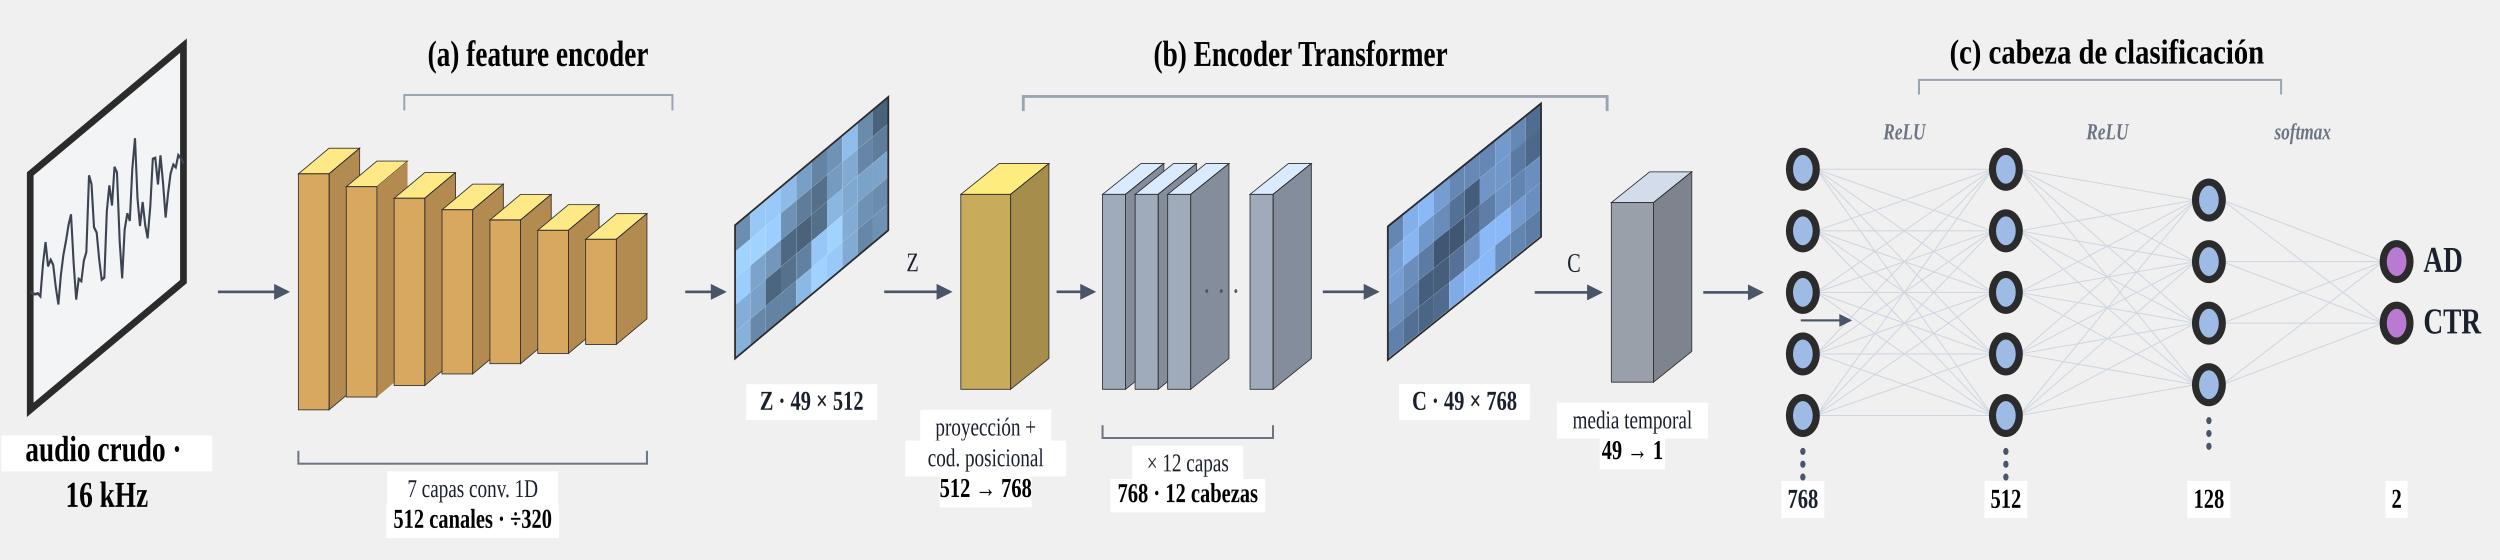
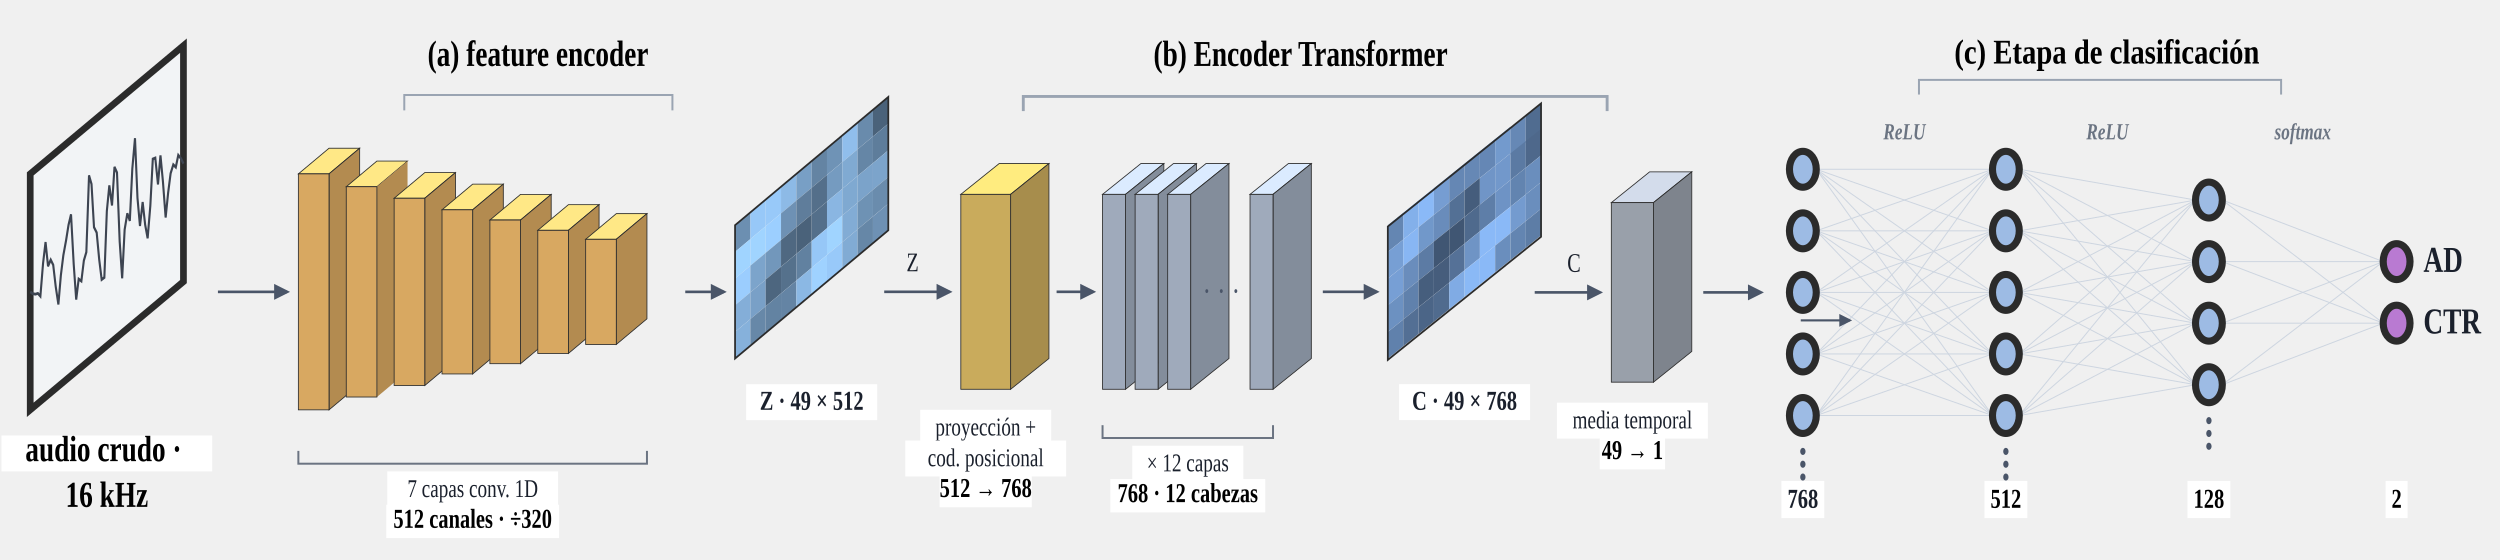
<svg xmlns="http://www.w3.org/2000/svg" xmlns:xlink="http://www.w3.org/1999/xlink" width="335mm" height="75mm" viewBox="0 0 335 75" version="1.1" id="svg1">
  <defs id="defs1">
+     <rect x="-37.908" y="-77.124" width="1346.405" height="424.837" id="rect1" />
    <rect x="136.936" y="44.231" width="45.443" height="24.842" id="rect50" />
    <rect x="309.014" y="81.798" width="24.842" height="20.601" id="rect49" />
    <marker id="ar" viewBox="0 0 10 10" refX="8" refY="5" markerWidth="6" markerHeight="6" orient="auto-start-reverse">
      <path d="M 0,0 10,5 0,10 Z" fill="#4a5568" id="path1" />
    </marker>
    <linearGradient id="g_conv" x1="0" y1="0" x2="0" y2="1">
      <stop offset="0" stop-color="#FFD178" id="stop1" />
      <stop offset="1" stop-color="#DBAA62" id="stop2" />
    </linearGradient>
    <linearGradient id="g_norm" x1="301.982" y1="13.546" x2="301.982" y2="27.701" gradientTransform="matrix(0.03069879,0,0,0.3607741,9.387139,76.92454)" gradientUnits="userSpaceOnUse">
      <stop offset="0" stop-color="#F67070" id="stop3" />
      <stop offset="1" stop-color="#BE5656" id="stop4" />
    </linearGradient>
    <linearGradient id="g_gelu" x1="0" y1="0" x2="0" y2="1">
      <stop offset="0" stop-color="#8BD2C8" id="stop5" />
      <stop offset="1" stop-color="#6BA29A" id="stop6" />
    </linearGradient>
    <linearGradient id="g_lat" x1="394.114" y1="52.927" x2="394.114" y2="65.323" gradientTransform="matrix(0.08800947,0,0,0.1258425,9.387139,76.92454)" gradientUnits="userSpaceOnUse">
      <stop offset="0" stop-color="#9DBBE4" id="stop7" />
      <stop offset="1" stop-color="#7990B0" id="stop8" />
    </linearGradient>
    <linearGradient id="g_pane" x1="16.694" y1="19.266" x2="16.694" y2="75.811" gradientTransform="matrix(0.083426,0,0,0.1327563,9.387139,76.92454)" gradientUnits="userSpaceOnUse">
      <stop offset="0" stop-color="#F1F3F6" id="stop9" />
      <stop offset="1" stop-color="#DEE0E3" id="stop10" />
    </linearGradient>
    <marker id="ar-6" viewBox="0 0 10 10" refX="8" refY="5" markerWidth="6" markerHeight="6" orient="auto-start-reverse">
      <path d="M 0,0 10,5 0,10 Z" fill="#4a5568" id="path1-1" />
    </marker>
    <linearGradient id="g_norm-5" x1="0" y1="0" x2="0" y2="1">
      <stop offset="0" stop-color="#F46F6F" id="stop1-5" />
      <stop offset="1" stop-color="#C25858" id="stop2-4" />
    </linearGradient>
    <linearGradient id="g_lin" x1="0" y1="0" x2="0" y2="1">
      <stop offset="0" stop-color="#FCD673" id="stop3-7" />
      <stop offset="1" stop-color="#C9AB5C" id="stop4-6" />
    </linearGradient>
    <linearGradient id="g_act" x1="205.454" y1="31.035" x2="205.454" y2="38.237" gradientTransform="matrix(0.1146895,0,0,0.6103814,-28.31042,-12.7)" gradientUnits="userSpaceOnUse">
      <stop offset="0" stop-color="#8AD0C6" id="stop5-5" />
      <stop offset="1" stop-color="#6EA69E" id="stop6-6" />
    </linearGradient>
    <linearGradient id="g_att" x1="39.264" y1="54.807" x2="39.264" y2="67.526" gradientTransform="matrix(0.202538,0,0,0.3456356,-28.31042,-12.7)" gradientUnits="userSpaceOnUse">
      <stop offset="0" stop-color="#A89AD5" id="stop7-9" />
      <stop offset="1" stop-color="#867BAA" id="stop8-3" />
    </linearGradient>
    <linearGradient id="g_trf" x1="0" y1="0" x2="0" y2="1">
      <stop offset="0" stop-color="#C7D5EB" id="stop9-7" />
      <stop offset="1" stop-color="#9FAABB" id="stop10-4" />
    </linearGradient>
    <marker id="ar-5" viewBox="0 0 10 10" refX="8" refY="5" markerWidth="6" markerHeight="6" orient="auto-start-reverse">
      <path d="M 0,0 10,5 0,10 Z" fill="#4a5568" id="path1-2" />
    </marker>
    <linearGradient id="g_conv-5" x1="0" y1="0" x2="0" y2="1">
      <stop offset="0" stop-color="#FFD37A" id="stop1-4" />
      <stop offset="1" stop-color="#D8A861" id="stop2-7" />
    </linearGradient>
    <linearGradient id="g_act-8" x1="188.048" y1="51.095" x2="188.048" y2="57.762" gradientTransform="matrix(0.1133929,0,0,0.6173611,121.5124,-59.36169)" gradientUnits="userSpaceOnUse">
      <stop offset="0" stop-color="#8AD0C6" id="stop7-6" />
      <stop offset="1" stop-color="#6EA69E" id="stop8-8" />
    </linearGradient>
    <linearGradient id="g_att-8" x1="35.63" y1="91.718" x2="35.63" y2="103.687" gradientTransform="matrix(0.2035464,0,0,0.3439233,121.5124,-59.36169)" gradientUnits="userSpaceOnUse">
      <stop offset="0" stop-color="#A89AD5" id="stop9-4" />
      <stop offset="1" stop-color="#867BAA" id="stop10-3" />
    </linearGradient>
    <linearGradient id="g_pool" x1="41.775" y1="97.084" x2="41.775" y2="107.715" gradientTransform="matrix(0.1456447,0,0,0.6056309,192.8198,-195.2115)" gradientUnits="userSpaceOnUse">
      <stop offset="0" stop-color="#BFC8D5" id="stop13" />
      <stop offset="1" stop-color="#99A0AA" id="stop14" />
    </linearGradient>
    <linearGradient id="g_neu" x1="0" y1="0" x2="0" y2="1">
      <stop offset="0" stop-color="#9BB9E2" id="stop15" />
      <stop offset="1" stop-color="#7C93B4" id="stop16" />
    </linearGradient>
    <linearGradient id="g_out" x1="0" y1="0" x2="0" y2="1">
      <stop offset="0" stop-color="#B878D0" id="stop17" />
      <stop offset="1" stop-color="#9360A6" id="stop18" />
    </linearGradient>
    <linearGradient xlink:href="#g_trf" id="linearGradient36" x1="159.82" y1="28.257" x2="159.82" y2="36.553" gradientTransform="matrix(0.1047776,0,0,0.8418495,104.1114,-64.00238)" gradientUnits="userSpaceOnUse" />
    <linearGradient xlink:href="#g_trf" id="linearGradient37" x1="131.952" y1="28.257" x2="131.952" y2="36.553" gradientTransform="matrix(0.1047776,0,0,0.8418495,104.1114,-64.00238)" gradientUnits="userSpaceOnUse" />
    <linearGradient xlink:href="#g_trf" id="linearGradient38" x1="120.934" y1="28.257" x2="120.934" y2="36.553" gradientTransform="matrix(0.1047776,0,0,0.8418495,104.1114,-64.00238)" gradientUnits="userSpaceOnUse" />
    <linearGradient xlink:href="#g_trf" id="linearGradient39" x1="93.336" y1="32.373" x2="93.336" y2="42.684" gradientTransform="matrix(0.1213445,0,0,0.7269135,104.1114,-64.00238)" gradientUnits="userSpaceOnUse" />
    <linearGradient xlink:href="#g_lin" id="linearGradient40" x1="42.819" y1="40.887" x2="42.819" y2="52.891" gradientTransform="matrix(0.151611,0,0,0.5817978,104.1114,-64.00238)" gradientUnits="userSpaceOnUse" />
    <linearGradient xlink:href="#g_conv-5" id="linearGradient41" x1="144.235" y1="15.281" x2="144.235" y2="22.292" gradientTransform="matrix(0.1627086,0,0,0.5421161,-10.32249,0.6170707)" gradientUnits="userSpaceOnUse" />
    <linearGradient xlink:href="#g_conv-5" id="linearGradient42" x1="144.571" y1="13.599" x2="144.571" y2="21.175" gradientTransform="matrix(0.1505874,0,0,0.5857524,-10.32249,0.6170707)" gradientUnits="userSpaceOnUse" />
    <linearGradient xlink:href="#g_conv-5" id="linearGradient43" x1="143.809" y1="12.03" x2="143.809" y2="20.203" gradientTransform="matrix(0.1395804,0,0,0.6319436,-10.32249,0.6170707)" gradientUnits="userSpaceOnUse" />
    <linearGradient xlink:href="#g_conv-5" id="linearGradient44" x1="140.612" y1="10.724" x2="140.612" y2="19.453" gradientTransform="matrix(0.1306806,0,0,0.6749812,-10.32249,0.6170707)" gradientUnits="userSpaceOnUse" />
    <linearGradient xlink:href="#g_conv-5" id="linearGradient45" x1="136.196" y1="9.48" x2="136.196" y2="18.797" gradientTransform="matrix(0.1224533,0,0,0.7203314,-10.32249,0.6170707)" gradientUnits="userSpaceOnUse" />
    <linearGradient xlink:href="#g_conv-5" id="linearGradient46" x1="129.577" y1="8.414" x2="129.577" y2="18.282" gradientTransform="matrix(0.1156068,0,0,0.7629909,-10.32249,0.6170707)" gradientUnits="userSpaceOnUse" />
    <linearGradient xlink:href="#g_conv-5" id="linearGradient47" x1="121.633" y1="7.385" x2="121.633" y2="17.832" gradientTransform="matrix(0.1092005,0,0,0.8077523,-10.32249,0.6170707)" gradientUnits="userSpaceOnUse" />
    <marker id="ar-5-2" viewBox="0 0 10 10" refX="8" refY="5" markerWidth="6" markerHeight="6" orient="auto-start-reverse">
      <path d="M 0,0 10,5 0,10 Z" fill="#4a5568" id="path1-2-6" />
    </marker>
    <marker id="ar-5-4" viewBox="0 0 10 10" refX="8" refY="5" markerWidth="6" markerHeight="6" orient="auto-start-reverse">
      <path d="M 0,0 10,5 0,10 Z" fill="#4a5568" id="path1-2-8" />
    </marker>
  </defs>
  <g id="layer1">
    <rect style="fill:none;stroke:none;stroke-width:0;stroke-linecap:square;stroke-miterlimit:0;stroke-dasharray:none;stroke-opacity:1" id="rect31" width="1.244" height="1.249" x="204.643" y="74.312" rx="0.77" />
    <rect style="fill:none;stroke:none;stroke-width:0;stroke-linecap:square;stroke-miterlimit:0;stroke-dasharray:none;stroke-opacity:1" id="rect32" width="137.228" height="138.832" x="27.381" y="-76.648" rx="0.794" />
    <path d="M 4.05,23.3 24.582,6.116 V 37.735 L 4.05,54.919 Z" fill="#f2f4f6" stroke="#2b2b2b" stroke-width="0.898" id="path18" />
    <polyline points="56.0,112.0 57.3,112.7 58.7,112.9 60.0,112.6 61.3,113.7 62.7,100.9 64.0,92.6 65.3,102.0 66.7,99.5 68.0,101.5 69.3,109.9 70.7,116.9 72.0,105.5 73.3,97.7 74.7,92.0 76.0,85.9 77.3,81.8 78.7,101.2 80.0,115.0 81.3,107.0 82.7,107.8 84.0,99.8 85.3,96.5 86.7,66.6 88.0,70.0 89.3,86.8 90.7,88.9 92.0,99.3 93.3,107.2 94.7,106.4 96.0,80.5 97.3,70.5 98.7,78.3 100.0,63.3 101.3,65.5 102.7,92.3 104.0,106.7 105.3,87.7 106.7,81.4 108.0,84.3 109.3,64.0 110.7,52.1 112.0,75.4 113.3,86.3 114.7,77.0 116.0,85.8 117.3,91.1 118.7,78.5 120.0,60.2 121.3,59.8 122.7,70.1 124.0,58.8 125.3,69.1 126.7,83.0 128.0,73.4 129.3,65.8 130.7,62.4 132.0,63.4 133.3,58.7 134.7,60.0 136.0,62.0" fill="none" stroke="#3d4451" stroke-width="1.1" id="polyline18" transform="matrix(0.2566516,0,0,0.3436836,-10.32249,0.6170667)" />
    <line x1="29.202" y1="39.11" x2="38.441" y2="39.11" stroke="#4a5568" stroke-width="0.356" marker-end="url(#ar-5)" id="line18" style="marker-end:url(#ar-5)" />
    <path d="m 39.981,23.3 4.106,-3.437 h 4.106 l -4.106,3.437 z" fill="#ffe886" stroke="#2b2b2b" stroke-width="0.8" id="path19" style="stroke-width:0.112;stroke-dasharray:none" />
    <path d="m 44.088,23.3 4.106,-3.437 V 51.482 l -4.106,3.437 z" fill="#b38b50" stroke="#2b2b2b" stroke-width="0.8" id="path20" style="stroke-width:0.112;stroke-dasharray:none" />
    <rect x="39.981" y="23.3" width="4.106" height="31.619" fill="url(#g_conv)" stroke="#2b2b2b" stroke-width="0.212" id="rect20" style="fill:url(#linearGradient47);stroke-width:0.112;stroke-dasharray:none" />
    <path d="m 46.398,25.019 4.106,-3.437 h 4.106 l -4.106,3.437 z" fill="#ffe886" stroke="#2b2b2b" stroke-width="0.8" id="path21" style="stroke-width:0.112;stroke-dasharray:none" />
    <path d="m 50.504,25.019 4.106,-3.437 V 49.764 l -4.106,3.437 z" fill="#b38b50" stroke="#2b2b2b" stroke-width="0.8" id="path22" style="stroke-width:0;stroke-dasharray:none" />
    <rect x="46.398" y="25.019" width="4.106" height="28.182" fill="url(#g_conv)" stroke="#2b2b2b" stroke-width="0.212" id="rect22" style="fill:url(#linearGradient46);stroke-width:0.112;stroke-dasharray:none" />
    <path d="m 52.814,26.565 4.106,-3.437 h 4.106 l -4.106,3.437 z" fill="#ffe886" stroke="#2b2b2b" stroke-width="0.8" id="path23" style="stroke-width:0.112;stroke-dasharray:none" />
    <path d="m 56.92,26.565 4.106,-3.437 V 48.217 l -4.106,3.437 z" fill="#b38b50" stroke="#2b2b2b" stroke-width="0.8" id="path24" style="stroke-width:0.112;stroke-dasharray:none" />
    <rect x="52.814" y="26.565" width="4.106" height="25.089" fill="url(#g_conv)" stroke="#2b2b2b" stroke-width="0.212" id="rect24" style="fill:url(#linearGradient45);stroke-width:0.112;stroke-dasharray:none" />
    <path d="m 59.23,28.112 4.106,-3.437 h 4.106 l -4.106,3.437 z" fill="#ffe886" stroke="#2b2b2b" stroke-width="0.8" id="path25" style="stroke-width:0.112;stroke-dasharray:none" />
    <path d="m 63.337,28.112 4.106,-3.437 v 21.996 l -4.106,3.437 z" fill="#b38b50" stroke="#2b2b2b" stroke-width="0.8" id="path26" style="stroke-width:0.112;stroke-dasharray:none" />
    <rect x="59.23" y="28.112" width="4.106" height="21.996" fill="url(#g_conv)" stroke="#2b2b2b" stroke-width="0.212" id="rect26" style="fill:url(#linearGradient44);stroke-width:0.112;stroke-dasharray:none" />
    <path d="m 65.646,29.486 4.106,-3.437 h 4.106 l -4.106,3.437 z" fill="#ffe886" stroke="#2b2b2b" stroke-width="0.8" id="path27" style="stroke-width:0.112;stroke-dasharray:none" />
    <path d="m 69.753,29.486 4.106,-3.437 V 45.296 L 69.753,48.733 Z" fill="#b38b50" stroke="#2b2b2b" stroke-width="0.8" id="path28" style="stroke-width:0.112;stroke-dasharray:none" />
    <rect x="65.646" y="29.487" width="4.106" height="19.246" fill="url(#g_conv)" stroke="#2b2b2b" stroke-width="0.212" id="rect28" style="fill:url(#linearGradient43);stroke-width:0.112;stroke-dasharray:none" />
    <path d="m 72.063,30.861 4.106,-3.437 h 4.106 l -4.106,3.437 z" fill="#ffe886" stroke="#2b2b2b" stroke-width="0.8" id="path29" style="stroke-width:0.112;stroke-dasharray:none" />
    <path d="m 76.169,30.861 4.106,-3.437 v 16.497 l -4.106,3.437 z" fill="#b38b50" stroke="#2b2b2b" stroke-width="0.8" id="path30" style="stroke-width:0.112;stroke-dasharray:none" />
    <rect x="72.063" y="30.861" width="4.106" height="16.497" fill="url(#g_conv)" stroke="#2b2b2b" stroke-width="0.212" id="rect30" style="fill:url(#linearGradient42);stroke-width:0.112;stroke-dasharray:none" />
    <path d="m 78.479,32.064 4.106,-3.437 h 4.106 l -4.106,3.437 z" fill="#ffe886" stroke="#2b2b2b" stroke-width="0.8" id="path31" style="stroke-width:0.112;stroke-dasharray:none" />
    <path d="m 82.585,32.064 4.106,-3.437 v 14.091 l -4.106,3.437 z" fill="#b38b50" stroke="#2b2b2b" stroke-width="0.8" id="path32" style="stroke-width:0.112;stroke-dasharray:none" />
    <rect x="78.479" y="32.064" width="4.106" height="14.091" fill="url(#g_conv)" stroke="#2b2b2b" stroke-width="0.212" id="rect32-1" style="fill:url(#linearGradient41);stroke-width:0.112;stroke-dasharray:none" />
    <path d="m 39.981,60.418 v 1.718 h 46.711 v -1.718" fill="none" stroke="#6b7482" stroke-width="0.267" id="path33" />
    <line x1="91.825" y1="39.11" x2="96.958" y2="39.11" stroke="#4a5568" stroke-width="0.356" marker-end="url(#ar-5)" id="line33" style="marker-end:url(#ar-5)" />
    <path d="m 98.498,30.174 2.053,-1.718 v 3.574 l -2.053,1.718 z" fill="#6c8fb1" id="path34" style="stroke-width:0.297" />
    <path d="m 100.551,28.455 2.053,-1.718 v 3.574 l -2.053,1.718 z" fill="#97c8f8" id="path35" style="stroke-width:0.297" />
    <path d="m 102.604,26.737 2.053,-1.718 v 3.574 l -2.053,1.718 z" fill="#98c9f9" id="path36" style="stroke-width:0.297" />
    <path d="m 104.657,25.019 2.053,-1.718 v 3.574 l -2.053,1.718 z" fill="#8dbae6" id="path37" style="stroke-width:0.297" />
    <path d="m 106.711,23.3 2.053,-1.718 v 3.574 l -2.053,1.718 z" fill="#789fc5" id="path38" style="stroke-width:0.297" />
    <path d="m 108.764,21.582 2.053,-1.718 v 3.574 l -2.053,1.718 z" fill="#6484a3" id="path39" style="stroke-width:0.297" />
    <path d="m 110.817,19.863 2.053,-1.718 v 3.574 l -2.053,1.718 z" fill="#6f93b6" id="path40" style="stroke-width:0.297" />
    <path d="m 112.87,18.145 2.053,-1.718 v 3.574 l -2.053,1.718 z" fill="#90beec" id="path41" style="stroke-width:0.297" />
    <path d="m 114.923,16.427 2.053,-1.718 v 3.574 l -2.053,1.718 z" fill="#698bac" id="path42" style="stroke-width:0.297" />
    <path d="m 116.977,14.708 2.053,-1.718 v 3.574 l -2.053,1.718 z" fill="#4a627a" id="path43" style="stroke-width:0.297" />
    <path d="m 98.498,33.748 2.053,-1.718 v 3.574 l -2.053,1.718 z" fill="#a0d4ff" id="path44" style="stroke-width:0.297" />
    <path d="m 100.551,32.03 2.053,-1.718 v 3.574 l -2.053,1.718 z" fill="#a0d4ff" id="path45" style="stroke-width:0.297" />
    <path d="m 102.604,30.311 2.053,-1.718 v 3.574 l -2.053,1.718 z" fill="#9ccfff" id="path46" style="stroke-width:0.297" />
    <path d="m 104.657,28.593 2.053,-1.718 v 3.574 l -2.053,1.718 z" fill="#6e91b4" id="path47" style="stroke-width:0.297" />
    <path d="m 106.711,26.874 2.053,-1.718 v 3.574 l -2.053,1.718 z" fill="#5f7d9b" id="path48" style="stroke-width:0.297" />
    <path d="m 108.764,25.156 2.053,-1.718 v 3.574 l -2.053,1.718 z" fill="#546f8a" id="path49" style="stroke-width:0.297" />
    <path d="m 110.817,23.438 2.053,-1.718 v 3.574 l -2.053,1.718 z" fill="#759bc0" id="path50" style="stroke-width:0.297" />
    <path d="m 112.87,21.719 2.053,-1.718 v 3.574 l -2.053,1.718 z" fill="#80aad2" id="path51" style="stroke-width:0.297" />
    <path d="m 114.923,20.001 2.053,-1.718 v 3.574 l -2.053,1.718 z" fill="#6586a6" id="path52" style="stroke-width:0.297" />
    <path d="m 116.977,18.282 2.053,-1.718 v 3.574 l -2.053,1.718 z" fill="#5e7d9b" id="path53" style="stroke-width:0.297" />
    <path d="m 98.498,37.322 2.053,-1.718 v 3.574 l -2.053,1.718 z" fill="#9bcdfe" id="path54" style="stroke-width:0.297" />
    <path d="m 100.551,35.604 2.053,-1.718 v 3.574 l -2.053,1.718 z" fill="#7ca4cb" id="path55" style="stroke-width:0.297" />
    <path d="m 102.604,33.886 2.053,-1.718 v 3.574 l -2.053,1.718 z" fill="#7297bb" id="path56" style="stroke-width:0.297" />
    <path d="m 104.657,32.167 2.053,-1.718 v 3.574 l -2.053,1.718 z" fill="#4f6881" id="path57" style="stroke-width:0.297" />
    <path d="m 106.711,30.449 2.053,-1.718 v 3.574 l -2.053,1.718 z" fill="#4a627a" id="path58" style="stroke-width:0.297" />
    <path d="m 108.764,28.73 2.053,-1.718 v 3.574 l -2.053,1.718 z" fill="#546f8a" id="path59" style="stroke-width:0.297" />
    <path d="m 110.817,27.012 2.053,-1.718 v 3.574 l -2.053,1.718 z" fill="#8ab6e2" id="path60" style="stroke-width:0.297" />
    <path d="m 112.87,25.294 2.053,-1.718 v 3.574 l -2.053,1.718 z" fill="#7fa9d1" id="path61" style="stroke-width:0.297" />
    <path d="m 114.923,23.575 2.053,-1.718 v 3.574 l -2.053,1.718 z" fill="#7ba3ca" id="path62" style="stroke-width:0.297" />
    <path d="m 116.977,21.857 2.053,-1.718 v 3.574 l -2.053,1.718 z" fill="#7ca4cb" id="path63" style="stroke-width:0.297" />
    <path d="m 98.498,40.897 2.053,-1.718 v 3.574 l -2.053,1.718 z" fill="#84aed8" id="path64" style="stroke-width:0.297" />
    <path d="m 100.551,39.178 2.053,-1.718 v 3.574 l -2.053,1.718 z" fill="#79a0c7" id="path65" style="stroke-width:0.297" />
    <path d="m 102.604,37.46 2.053,-1.718 v 3.574 l -2.053,1.718 z" fill="#4d667f" id="path66" style="stroke-width:0.297" />
    <path d="m 104.657,35.742 2.053,-1.718 v 3.574 l -2.053,1.718 z" fill="#55718c" id="path67" style="stroke-width:0.297" />
    <path d="m 106.711,34.023 2.053,-1.718 v 3.574 l -2.053,1.718 z" fill="#6181a0" id="path68" style="stroke-width:0.297" />
    <path d="m 108.764,32.305 2.053,-1.718 v 3.574 l -2.053,1.718 z" fill="#96c7f7" id="path69" style="stroke-width:0.297" />
    <path d="m 110.817,30.586 2.053,-1.718 v 3.574 l -2.053,1.718 z" fill="#a0d4ff" id="path70" style="stroke-width:0.297" />
    <path d="m 112.87,28.868 2.053,-1.718 v 3.574 l -2.053,1.718 z" fill="#82acd5" id="path71" style="stroke-width:0.297" />
    <path d="m 114.923,27.149 2.053,-1.718 v 3.574 l -2.053,1.718 z" fill="#6e92b4" id="path72" style="stroke-width:0.297" />
    <path d="m 116.977,25.431 2.053,-1.718 v 3.574 l -2.053,1.718 z" fill="#6a8cad" id="path73" style="stroke-width:0.297" />
    <path d="m 98.498,44.471 2.053,-1.718 v 3.574 l -2.053,1.718 z" fill="#86b1db" id="path74" style="stroke-width:0.297" />
    <path d="m 100.551,42.753 2.053,-1.718 v 3.574 l -2.053,1.718 z" fill="#6788a8" id="path75" style="stroke-width:0.297" />
    <path d="m 102.604,41.034 2.053,-1.718 v 3.574 l -2.053,1.718 z" fill="#6383a2" id="path76" style="stroke-width:0.297" />
    <path d="m 104.657,39.316 2.053,-1.718 v 3.574 l -2.053,1.718 z" fill="#6484a4" id="path77" style="stroke-width:0.297" />
    <path d="m 106.711,37.597 2.053,-1.718 v 3.574 l -2.053,1.718 z" fill="#8bb8e4" id="path78" style="stroke-width:0.297" />
    <path d="m 108.764,35.879 2.053,-1.718 v 3.574 l -2.053,1.718 z" fill="#9fd2ff" id="path79" style="stroke-width:0.297" />
    <path d="m 110.817,34.161 2.053,-1.718 v 3.574 l -2.053,1.718 z" fill="#98c9f9" id="path80" style="stroke-width:0.297" />
    <path d="m 112.87,32.442 2.053,-1.718 v 3.574 l -2.053,1.718 z" fill="#81abd4" id="path81" style="stroke-width:0.297" />
    <path d="m 114.923,30.724 2.053,-1.718 v 3.574 l -2.053,1.718 z" fill="#6687a7" id="path82" style="stroke-width:0.297" />
    <path d="m 116.977,29.005 2.053,-1.718 v 3.574 l -2.053,1.718 z" fill="#6e91b4" id="path83" style="stroke-width:0.297" />
    <path d="M 98.498,30.174 119.03,12.99 V 30.861 L 98.498,48.045 Z" fill="none" stroke="#2b2b2b" stroke-width="0.238" id="path84" />
    <line x1="118.484" y1="39.103" x2="127.21" y2="39.103" stroke="#4a5568" stroke-width="0.356" marker-end="url(#ar-5)" id="line84" style="marker-end:url(#ar-5)" />
    <path d="m 128.75,26.043 5.133,-4.124 h 6.673 l -5.133,4.124 z" fill="#ffec7f" stroke="#2b2b2b" stroke-width="0.8" id="path85" style="stroke-width:0.112;stroke-dasharray:none" />
    <path d="m 135.423,26.043 5.133,-4.124 V 48.038 l -5.133,4.124 z" fill="#a78d4c" stroke="#2b2b2b" stroke-width="0.8" id="path86" style="stroke-width:0.112;stroke-dasharray:none" />
    <rect x="128.75" y="26.043" width="6.673" height="26.12" fill="url(#g_lin)" stroke="#2b2b2b" stroke-width="0.212" id="rect86" style="fill:url(#linearGradient40);stroke-width:0.112;stroke-dasharray:none" />
    <line x1="141.583" y1="39.103" x2="146.459" y2="39.103" stroke="#4a5568" stroke-width="0.356" marker-end="url(#ar-5)" id="line86" style="marker-end:url(#ar-5)" />
    <path d="m 147.742,26.043 5.133,-4.124 h 3.08 l -5.133,4.124 z" fill="#dbebff" stroke="#b35c00" stroke-width="1.7" id="path87" style="stroke:#2b2b2b;stroke-width:0.112;stroke-dasharray:none;stroke-opacity:1" />
    <path d="M 150.822,26.043 155.955,21.919 V 48.038 l -5.133,4.124 z" fill="#838d9b" stroke="#b35c00" stroke-width="1.7" id="path88" style="stroke:#2b2b2b;stroke-width:0.112;stroke-dasharray:none;stroke-opacity:1" />
    <rect x="147.742" y="26.043" width="3.08" height="26.12" fill="url(#g_trf)" stroke="#b35c00" stroke-width="1.7" id="rect88" style="fill:url(#linearGradient39);stroke:#2b2b2b;stroke-width:0.112;stroke-dasharray:none;stroke-opacity:1" />
    <path d="m 152.105,26.043 5.133,-4.124 h 3.08 l -5.133,4.124 z" fill="#dbebff" stroke="#2b2b2b" stroke-width="0.8" id="path89" style="stroke-width:0.112;stroke-dasharray:none" />
    <path d="m 155.185,26.043 5.133,-4.124 V 48.038 l -5.133,4.124 z" fill="#838d9b" stroke="#2b2b2b" stroke-width="0.8" id="path90" style="stroke-width:0.112;stroke-dasharray:none" />
    <rect x="152.105" y="26.043" width="3.08" height="26.12" fill="url(#g_trf)" stroke="#2b2b2b" stroke-width="0.212" id="rect90" style="fill:url(#linearGradient38);stroke-width:0.112;stroke-dasharray:none" />
    <path d="m 156.468,26.043 5.133,-4.124 h 3.08 l -5.133,4.124 z" fill="#dbebff" stroke="#2b2b2b" stroke-width="0.8" id="path91" style="stroke-width:0.112;stroke-dasharray:none" />
    <path d="m 159.548,26.043 5.133,-4.124 V 48.038 l -5.133,4.124 z" fill="#838d9b" stroke="#2b2b2b" stroke-width="0.8" id="path92" style="stroke-width:0.112;stroke-dasharray:none" />
    <rect x="156.468" y="26.043" width="3.08" height="26.12" fill="url(#g_trf)" stroke="#2b2b2b" stroke-width="0.212" id="rect92" style="fill:url(#linearGradient37);stroke-width:0.112;stroke-dasharray:none" />
    <text x="189.381" y="34.979" text-anchor="middle" font-size="3.861px" fill="#4a5568" id="text92" style="stroke-width:0.297" transform="scale(0.8641569,1.157197)">· · ·</text>
    <path d="m 167.504,26.043 5.133,-4.124 h 3.08 l -5.133,4.124 z" fill="#dbebff" stroke="#2b2b2b" stroke-width="0.8" id="path93" style="stroke-width:0.112;stroke-dasharray:none" />
    <path d="m 170.584,26.043 5.133,-4.124 V 48.038 l -5.133,4.124 z" fill="#838d9b" stroke="#2b2b2b" stroke-width="0.8" id="path94" style="stroke-width:0.112;stroke-dasharray:none" />
    <rect x="167.504" y="26.043" width="3.08" height="26.12" fill="url(#g_trf)" stroke="#2b2b2b" stroke-width="0.212" id="rect94" style="fill:url(#linearGradient36);stroke-width:0.112;stroke-dasharray:none" />
    <path d="m 147.742,56.974 v 1.718 h 22.842 v -1.718" fill="none" stroke="#6b7482" stroke-width="0.267" id="path95" />
    <line x1="177.257" y1="39.103" x2="184.443" y2="39.103" stroke="#4a5568" stroke-width="0.356" marker-end="url(#ar-5)" id="line95" style="marker-end:url(#ar-5)" />
    <path d="m 185.983,30.167 2.053,-1.65 v 3.574 l -2.053,1.65 z" fill="#6486b2" id="path96" style="stroke-width:0.297" />
    <path d="m 188.036,28.517 2.053,-1.65 v 3.574 l -2.053,1.65 z" fill="#83b0ea" id="path97" style="stroke-width:0.297" />
    <path d="m 190.09,26.868 2.053,-1.65 v 3.574 l -2.053,1.65 z" fill="#8ab9f7" id="path98" style="stroke-width:0.297" />
    <path d="m 192.143,25.218 2.053,-1.65 v 3.574 l -2.053,1.65 z" fill="#769dd2" id="path99" style="stroke-width:0.297" />
    <path d="m 194.196,23.568 2.053,-1.65 v 3.574 l -2.053,1.65 z" fill="#6587b4" id="path100" style="stroke-width:0.297" />
    <path d="m 196.249,21.919 2.053,-1.65 v 3.574 l -2.053,1.65 z" fill="#6688b5" id="path101" style="stroke-width:0.297" />
    <path d="m 198.303,20.269 2.053,-1.65 v 3.574 l -2.053,1.65 z" fill="#6587b5" id="path102" style="stroke-width:0.297" />
    <path d="m 200.356,18.619 2.053,-1.65 v 3.574 l -2.053,1.65 z" fill="#739acd" id="path103" style="stroke-width:0.297" />
    <path d="m 202.394,17.156 2.053,-1.65 v 3.574 l -2.053,1.65 z" fill="#6688b5" id="path104" style="stroke-width:0.297" />
    <path d="m 204.447,15.506 2.053,-1.65 v 3.574 l -2.053,1.65 z" fill="#506c90" id="path105" style="stroke-width:0.297" />
    <path d="m 185.983,33.741 2.053,-1.65 v 3.574 l -2.053,1.65 z" fill="#779fd4" id="path106" style="stroke-width:0.297" />
    <path d="m 188.036,32.092 2.053,-1.65 v 3.574 l -2.053,1.65 z" fill="#88b6f3" id="path107" style="stroke-width:0.297" />
    <path d="m 190.09,30.442 2.053,-1.65 v 3.574 l -2.053,1.65 z" fill="#7198ca" id="path108" style="stroke-width:0.297" />
    <path d="m 192.143,28.792 2.053,-1.65 v 3.574 l -2.053,1.65 z" fill="#698cbb" id="path109" style="stroke-width:0.297" />
    <path d="m 194.196,27.142 2.053,-1.65 v 3.574 l -2.053,1.65 z" fill="#537095" id="path110" style="stroke-width:0.297" />
    <path d="m 196.249,25.493 2.053,-1.65 v 3.574 l -2.053,1.65 z" fill="#455d7c" id="path111" style="stroke-width:0.297" />
    <path d="m 198.303,23.843 2.053,-1.65 v 3.574 l -2.053,1.65 z" fill="#7095c7" id="path112" style="stroke-width:0.297" />
    <path d="m 200.356,22.193 2.053,-1.65 v 3.574 l -2.053,1.65 z" fill="#7298cb" id="path113" style="stroke-width:0.297" />
    <path d="m 202.409,20.544 2.053,-1.65 v 3.574 l -2.053,1.65 z" fill="#5b7aa3" id="path114" style="stroke-width:0.297" />
    <path d="m 204.462,18.894 2.053,-1.65 v 3.574 l -2.053,1.65 z" fill="#4e688b" id="path115" style="stroke-width:0.297" />
    <path d="m 185.983,37.316 2.053,-1.65 v 3.574 l -2.053,1.65 z" fill="#779fd5" id="path116" style="stroke-width:0.297" />
    <path d="m 188.036,35.666 2.053,-1.65 v 3.574 l -2.053,1.65 z" fill="#6a8dbc" id="path117" style="stroke-width:0.297" />
    <path d="m 190.09,34.016 2.053,-1.65 v 3.574 l -2.053,1.65 z" fill="#5c7ba4" id="path118" style="stroke-width:0.297" />
    <path d="m 192.143,32.366 2.053,-1.65 v 3.574 l -2.053,1.65 z" fill="#405673" id="path119" style="stroke-width:0.297" />
    <path d="m 194.196,30.717 2.053,-1.65 v 3.574 l -2.053,1.65 z" fill="#405673" id="path120" style="stroke-width:0.297" />
    <path d="m 196.249,29.067 2.053,-1.65 v 3.574 l -2.053,1.65 z" fill="#4f6a8d" id="path121" style="stroke-width:0.297" />
    <path d="m 198.303,27.417 2.053,-1.65 v 3.574 l -2.053,1.65 z" fill="#5e7ea8" id="path122" style="stroke-width:0.297" />
    <path d="m 200.356,25.768 2.053,-1.65 v 3.574 l -2.053,1.65 z" fill="#6e93c5" id="path123" style="stroke-width:0.297" />
    <path d="m 202.409,24.118 2.053,-1.65 v 3.574 l -2.053,1.65 z" fill="#6284b0" id="path124" style="stroke-width:0.297" />
    <path d="m 204.462,22.468 2.053,-1.65 v 3.574 l -2.053,1.65 z" fill="#6a8ebd" id="path125" style="stroke-width:0.297" />
    <path d="m 185.983,40.89 2.053,-1.65 v 3.574 l -2.053,1.65 z" fill="#6c91c1" id="path126" style="stroke-width:0.297" />
    <path d="m 188.036,39.24 2.053,-1.65 v 3.574 l -2.053,1.65 z" fill="#6081ac" id="path127" style="stroke-width:0.297" />
    <path d="m 190.09,37.59 2.053,-1.65 v 3.574 l -2.053,1.65 z" fill="#465e7d" id="path128" style="stroke-width:0.297" />
    <path d="m 192.143,35.941 2.053,-1.65 v 3.574 l -2.053,1.65 z" fill="#465d7c" id="path129" style="stroke-width:0.297" />
    <path d="m 194.196,34.291 2.053,-1.65 v 3.574 l -2.053,1.65 z" fill="#557197" id="path130" style="stroke-width:0.297" />
    <path d="m 196.249,32.641 2.053,-1.65 v 3.574 l -2.053,1.65 z" fill="#6f94c5" id="path131" style="stroke-width:0.297" />
    <path d="m 198.303,30.992 2.053,-1.65 v 3.574 l -2.053,1.65 z" fill="#8ab9f7" id="path132" style="stroke-width:0.297" />
    <path d="m 200.356,29.342 2.053,-1.65 v 3.574 l -2.053,1.65 z" fill="#8ab9f7" id="path133" style="stroke-width:0.297" />
    <path d="m 202.409,27.692 2.053,-1.65 v 3.574 l -2.053,1.65 z" fill="#749bcf" id="path134" style="stroke-width:0.297" />
    <path d="m 204.462,26.043 2.053,-1.65 v 3.574 l -2.053,1.65 z" fill="#6a8ebd" id="path135" style="stroke-width:0.297" />
    <path d="m 185.983,44.464 2.053,-1.65 v 3.574 l -2.053,1.65 z" fill="#6081ac" id="path136" style="stroke-width:0.297" />
    <path d="m 188.036,42.814 2.053,-1.65 v 3.574 l -2.053,1.65 z" fill="#536f94" id="path137" style="stroke-width:0.297" />
    <path d="m 190.09,41.165 2.053,-1.65 v 3.574 l -2.053,1.65 z" fill="#4b6587" id="path138" style="stroke-width:0.297" />
    <path d="m 192.143,39.515 2.053,-1.65 v 3.574 l -2.053,1.65 z" fill="#506b8e" id="path139" style="stroke-width:0.297" />
    <path d="m 194.196,37.865 2.053,-1.65 v 3.574 l -2.053,1.65 z" fill="#80abe4" id="path140" style="stroke-width:0.297" />
    <path d="m 196.249,36.216 2.053,-1.65 v 3.574 l -2.053,1.65 z" fill="#8ab9f6" id="path141" style="stroke-width:0.297" />
    <path d="m 198.303,34.566 2.053,-1.65 v 3.574 l -2.053,1.65 z" fill="#8ab9f7" id="path142" style="stroke-width:0.297" />
    <path d="m 200.356,32.916 2.053,-1.65 v 3.574 l -2.053,1.65 z" fill="#6a8ebd" id="path143" style="stroke-width:0.297" />
    <path d="m 202.409,31.267 2.053,-1.65 v 3.574 l -2.053,1.65 z" fill="#6385b1" id="path144" style="stroke-width:0.297" />
    <path d="m 204.462,29.617 2.053,-1.65 v 3.574 l -2.053,1.65 z" fill="#5d7da6" id="path145" style="stroke-width:0.297" />
    <path d="M 185.968,30.353 206.5,13.856 V 31.728 L 185.968,48.225 Z" fill="none" stroke="#2b2b2b" stroke-width="0.238" id="path146" />
    <line x1="205.652" y1="39.181" x2="214.378" y2="39.181" stroke="#4a5568" stroke-width="0.356" marker-end="url(#ar-5)" id="line164" style="marker-end:url(#ar-5)" />
    <path d="m 215.918,27.152 5.133,-4.124 h 5.646 l -5.133,4.124 z" fill="#d3dceb" stroke="#2b2b2b" stroke-width="0.8" id="path164" style="stroke-width:0.112;stroke-dasharray:none" />
    <path d="m 221.565,27.152 5.133,-4.124 V 47.086 l -5.133,4.124 z" fill="#7e848d" stroke="#2b2b2b" stroke-width="0.8" id="path165" style="stroke-width:0.112;stroke-dasharray:none" />
    <rect x="215.918" y="27.152" width="5.646" height="24.058" fill="url(#g_pool)" stroke="#2b2b2b" stroke-width="0.212" id="rect165" style="fill:url(#g_pool);stroke-width:0.112;stroke-dasharray:none" />
    <line x1="228.237" y1="39.181" x2="235.937" y2="39.181" stroke="#4a5568" stroke-width="0.356" marker-end="url(#ar-5)" id="line165" style="marker-end:url(#ar-5)" />
    <line x1="243.38" y1="22.684" x2="266.992" y2="22.684" stroke="#cdd5e0" stroke-width="0.134" id="line166" />
    <line x1="243.38" y1="22.684" x2="266.992" y2="30.932" stroke="#cdd5e0" stroke-width="0.134" id="line167" />
    <line x1="243.38" y1="22.684" x2="266.992" y2="39.181" stroke="#cdd5e0" stroke-width="0.134" id="line168" />
    <line x1="243.38" y1="22.684" x2="266.992" y2="47.429" stroke="#cdd5e0" stroke-width="0.134" id="line169" />
    <line x1="243.38" y1="22.684" x2="266.992" y2="55.678" stroke="#cdd5e0" stroke-width="0.134" id="line170" />
    <line x1="243.38" y1="30.932" x2="266.992" y2="22.684" stroke="#cdd5e0" stroke-width="0.134" id="line171" />
    <line x1="243.38" y1="30.932" x2="266.992" y2="30.932" stroke="#cdd5e0" stroke-width="0.134" id="line172" />
    <line x1="243.38" y1="30.932" x2="266.992" y2="39.181" stroke="#cdd5e0" stroke-width="0.134" id="line173" />
    <line x1="243.38" y1="30.932" x2="266.992" y2="47.429" stroke="#cdd5e0" stroke-width="0.134" id="line174" />
    <line x1="243.38" y1="30.932" x2="266.992" y2="55.678" stroke="#cdd5e0" stroke-width="0.134" id="line175" />
    <line x1="243.38" y1="39.181" x2="266.992" y2="22.684" stroke="#cdd5e0" stroke-width="0.134" id="line176" />
    <line x1="243.38" y1="39.181" x2="266.992" y2="30.932" stroke="#cdd5e0" stroke-width="0.134" id="line177" />
    <line x1="243.38" y1="39.181" x2="266.992" y2="39.181" stroke="#cdd5e0" stroke-width="0.134" id="line178" />
    <line x1="243.38" y1="39.181" x2="266.992" y2="47.429" stroke="#cdd5e0" stroke-width="0.134" id="line179" />
    <line x1="243.38" y1="39.181" x2="266.992" y2="55.678" stroke="#cdd5e0" stroke-width="0.134" id="line180" />
    <line x1="243.38" y1="47.429" x2="266.992" y2="22.684" stroke="#cdd5e0" stroke-width="0.134" id="line181" />
    <line x1="243.38" y1="47.429" x2="266.992" y2="30.932" stroke="#cdd5e0" stroke-width="0.134" id="line182" />
    <line x1="243.38" y1="47.429" x2="266.992" y2="39.181" stroke="#cdd5e0" stroke-width="0.134" id="line183" />
    <line x1="243.38" y1="47.429" x2="266.992" y2="47.429" stroke="#cdd5e0" stroke-width="0.134" id="line184" />
    <line x1="243.38" y1="47.429" x2="266.992" y2="55.678" stroke="#cdd5e0" stroke-width="0.134" id="line185" />
    <line x1="243.38" y1="55.678" x2="266.992" y2="22.684" stroke="#cdd5e0" stroke-width="0.134" id="line186" />
    <line x1="243.38" y1="55.678" x2="266.992" y2="30.932" stroke="#cdd5e0" stroke-width="0.134" id="line187" />
    <line x1="243.38" y1="55.678" x2="266.992" y2="39.181" stroke="#cdd5e0" stroke-width="0.134" id="line188" />
    <line x1="243.38" y1="55.678" x2="266.992" y2="47.429" stroke="#cdd5e0" stroke-width="0.134" id="line189" />
    <line x1="243.38" y1="55.678" x2="266.992" y2="55.678" stroke="#cdd5e0" stroke-width="0.134" id="line190" />
    <line x1="270.585" y1="22.684" x2="294.197" y2="26.808" stroke="#cdd5e0" stroke-width="0.134" id="line191" />
    <line x1="270.585" y1="22.684" x2="294.197" y2="35.057" stroke="#cdd5e0" stroke-width="0.134" id="line192" />
    <line x1="270.585" y1="22.684" x2="294.197" y2="43.305" stroke="#cdd5e0" stroke-width="0.134" id="line193" />
    <line x1="270.585" y1="22.684" x2="294.197" y2="51.553" stroke="#cdd5e0" stroke-width="0.134" id="line194" />
    <line x1="270.585" y1="30.932" x2="294.197" y2="26.808" stroke="#cdd5e0" stroke-width="0.134" id="line195" />
    <line x1="270.585" y1="30.932" x2="294.197" y2="35.057" stroke="#cdd5e0" stroke-width="0.134" id="line196" />
    <line x1="270.585" y1="30.932" x2="294.197" y2="43.305" stroke="#cdd5e0" stroke-width="0.134" id="line197" />
    <line x1="270.585" y1="30.932" x2="294.197" y2="51.553" stroke="#cdd5e0" stroke-width="0.134" id="line198" />
    <line x1="270.585" y1="39.181" x2="294.197" y2="26.808" stroke="#cdd5e0" stroke-width="0.134" id="line199" />
    <line x1="270.585" y1="39.181" x2="294.197" y2="35.057" stroke="#cdd5e0" stroke-width="0.134" id="line200" />
    <line x1="270.585" y1="39.181" x2="294.197" y2="43.305" stroke="#cdd5e0" stroke-width="0.134" id="line201" />
    <line x1="270.585" y1="39.181" x2="294.197" y2="51.553" stroke="#cdd5e0" stroke-width="0.134" id="line202" />
    <line x1="270.585" y1="47.429" x2="294.197" y2="26.808" stroke="#cdd5e0" stroke-width="0.134" id="line203" />
    <line x1="270.585" y1="47.429" x2="294.197" y2="35.057" stroke="#cdd5e0" stroke-width="0.134" id="line204" />
    <line x1="270.585" y1="47.429" x2="294.197" y2="43.305" stroke="#cdd5e0" stroke-width="0.134" id="line205" />
    <line x1="270.585" y1="47.429" x2="294.197" y2="51.553" stroke="#cdd5e0" stroke-width="0.134" id="line206" />
    <line x1="270.585" y1="55.678" x2="294.197" y2="26.808" stroke="#cdd5e0" stroke-width="0.134" id="line207" />
    <line x1="270.585" y1="55.678" x2="294.197" y2="35.057" stroke="#cdd5e0" stroke-width="0.134" id="line208" />
    <line x1="270.585" y1="55.678" x2="294.197" y2="43.305" stroke="#cdd5e0" stroke-width="0.134" id="line209" />
    <line x1="270.585" y1="55.678" x2="294.197" y2="51.553" stroke="#cdd5e0" stroke-width="0.134" id="line210" />
    <line x1="297.791" y1="26.808" x2="319.349" y2="35.057" stroke="#cdd5e0" stroke-width="0.134" id="line211" />
    <line x1="297.791" y1="26.808" x2="319.349" y2="43.305" stroke="#cdd5e0" stroke-width="0.134" id="line212" />
    <line x1="297.791" y1="35.057" x2="319.349" y2="35.057" stroke="#cdd5e0" stroke-width="0.134" id="line213" />
    <line x1="297.791" y1="35.057" x2="319.349" y2="43.305" stroke="#cdd5e0" stroke-width="0.134" id="line214" />
    <line x1="297.791" y1="43.305" x2="319.349" y2="35.057" stroke="#cdd5e0" stroke-width="0.134" id="line215" />
    <line x1="297.791" y1="43.305" x2="319.349" y2="43.305" stroke="#cdd5e0" stroke-width="0.134" id="line216" />
    <line x1="297.791" y1="51.553" x2="319.349" y2="35.057" stroke="#cdd5e0" stroke-width="0.134" id="line217" />
    <line x1="297.791" y1="51.553" x2="319.349" y2="43.305" stroke="#cdd5e0" stroke-width="0.134" id="line218" />
    <ellipse cx="241.583" cy="22.684" fill="#9dbbe4" stroke="#2b2b2b" stroke-width="0.954" id="circle218" rx="1.797" ry="2.406" />
    <ellipse cx="241.583" cy="30.932" fill="#9dbbe4" stroke="#2b2b2b" stroke-width="0.954" id="circle219" rx="1.797" ry="2.406" />
    <ellipse cx="241.583" cy="39.181" fill="#9dbbe4" stroke="#2b2b2b" stroke-width="0.954" id="circle220" rx="1.797" ry="2.406" />
    <ellipse cx="241.583" cy="47.429" fill="#9dbbe4" stroke="#2b2b2b" stroke-width="0.954" id="circle221" rx="1.797" ry="2.406" />
    <ellipse cx="241.583" cy="55.678" fill="#9dbbe4" stroke="#2b2b2b" stroke-width="0.954" id="circle222" rx="1.797" ry="2.406" />
    <ellipse cx="241.583" cy="60.489" fill="#4a5568" id="circle223" style="stroke-width:0.297" rx="0.359" ry="0.481" />
    <ellipse cx="241.583" cy="62.208" fill="#4a5568" id="circle224" style="stroke-width:0.297" rx="0.359" ry="0.481" />
    <ellipse cx="241.583" cy="63.926" fill="#4a5568" id="circle225" style="stroke-width:0.297" rx="0.359" ry="0.481" />
    <ellipse cx="268.788" cy="22.684" fill="#9dbbe4" stroke="#2b2b2b" stroke-width="0.954" id="circle226" rx="1.797" ry="2.406" />
    <ellipse cx="268.788" cy="30.932" fill="#9dbbe4" stroke="#2b2b2b" stroke-width="0.954" id="circle227" rx="1.797" ry="2.406" />
    <ellipse cx="268.788" cy="39.181" fill="#9dbbe4" stroke="#2b2b2b" stroke-width="0.954" id="circle228" rx="1.797" ry="2.406" />
    <ellipse cx="268.788" cy="47.429" fill="#9dbbe4" stroke="#2b2b2b" stroke-width="0.954" id="circle229" rx="1.797" ry="2.406" />
    <ellipse cx="268.788" cy="55.678" fill="#9dbbe4" stroke="#2b2b2b" stroke-width="0.954" id="circle230" rx="1.797" ry="2.406" />
    <ellipse cx="268.788" cy="60.489" fill="#4a5568" id="circle231" style="stroke-width:0.297" rx="0.359" ry="0.481" />
    <ellipse cx="268.788" cy="62.208" fill="#4a5568" id="circle232" style="stroke-width:0.297" rx="0.359" ry="0.481" />
    <ellipse cx="268.788" cy="63.926" fill="#4a5568" id="circle233" style="stroke-width:0.297" rx="0.359" ry="0.481" />
    <ellipse cx="295.994" cy="26.808" fill="#9dbbe4" stroke="#2b2b2b" stroke-width="0.954" id="circle234" rx="1.797" ry="2.406" />
    <ellipse cx="295.994" cy="35.057" fill="#9dbbe4" stroke="#2b2b2b" stroke-width="0.954" id="circle235" rx="1.797" ry="2.406" />
    <ellipse cx="295.994" cy="43.305" fill="#9dbbe4" stroke="#2b2b2b" stroke-width="0.954" id="circle236" rx="1.797" ry="2.406" />
    <ellipse cx="295.994" cy="51.553" fill="#9dbbe4" stroke="#2b2b2b" stroke-width="0.954" id="circle237" rx="1.797" ry="2.406" />
    <ellipse cx="295.994" cy="56.365" fill="#4a5568" id="circle238" style="stroke-width:0.297" rx="0.359" ry="0.481" />
    <ellipse cx="295.994" cy="58.083" fill="#4a5568" id="circle239" style="stroke-width:0.297" rx="0.359" ry="0.481" />
    <ellipse cx="295.994" cy="59.802" fill="#4a5568" id="circle240" style="stroke-width:0.297" rx="0.359" ry="0.481" />
    <ellipse cx="321.146" cy="35.057" fill="#b97ad2" stroke="#2b2b2b" stroke-width="0.954" id="circle241" rx="1.797" ry="2.406" />
    <ellipse cx="321.146" cy="43.305" fill="#b97ad2" stroke="#2b2b2b" stroke-width="0.954" id="circle242" rx="1.797" ry="2.406" />
    <rect x="0.2" y="58.356" width="28.232" height="4.812" fill="#ffffff" id="rect242" style="stroke-width:0.297" />
    <text x="16.567" y="53.399" text-anchor="middle" font-size="2.97px" fill="#1a202c" id="text242" style="font-size:4.233px;fill:#000000;stroke-width:0.297" transform="scale(0.8641569,1.157197)">
      <tspan id="tspan47" x="16.567" y="53.399" style="font-weight:bold;fill:#000000">audio crudo ·</tspan>
      <tspan id="tspan48" x="16.567" y="58.69" style="font-weight:bold;fill:#000000">16 kHz</tspan>
    </text>
    <rect x="51.89" y="63.167" width="22.893" height="4.812" fill="#ffffff" id="rect244" style="stroke-width:0.297" />
    <text x="73.293" y="57.557" text-anchor="middle" font-size="2.97px" fill="#1a202c" id="text245" style="stroke-width:0.297" transform="scale(0.8641569,1.157197)">7 capas conv. 1D</text>
    <rect x="51.756" y="67.635" width="23.16" height="4.468" fill="#ffffff" id="rect245" style="stroke-width:0.297" />
    <text x="73.293" y="61.121" text-anchor="middle" font-size="2.673px" fill="#6b7482" id="text246" style="font-size:3.175px;stroke-width:0.297" transform="scale(0.8641569,1.157197)">
      <tspan style="font-weight:bold;font-size:3.175px;fill:#000000" id="tspan71">512 canales · ÷320</tspan>
    </text>
    <rect x="99.986" y="51.482" width="17.555" height="4.812" fill="#ffffff" id="rect246" style="stroke-width:0.297" />
    <text x="125.861" y="47.459" text-anchor="middle" font-size="2.97px" fill="#1a202c" id="text247" style="font-size:3.175px;stroke-width:0.297" transform="scale(0.8641569,1.157197)">
      <tspan style="font-weight:bold" id="tspan60">Z · 49 × 512</tspan>
    </text>
    <text x="142.455" y="31.415" text-anchor="end" font-size="3.118px" fill="#1a202c" id="text248" style="stroke-width:0.297" transform="scale(0.8641569,1.157197)">Z</text>
    <rect x="123.309" y="54.912" width="17.555" height="4.812" fill="#ffffff" id="rect248" style="stroke-width:0.297" />
    <text x="152.85" y="50.423" text-anchor="middle" font-size="2.97px" fill="#1a202c" id="text249" style="stroke-width:0.297" transform="scale(0.8641569,1.157197)">proyección +</text>
    <rect x="121.307" y="59.036" width="21.559" height="4.812" fill="#ffffff" id="rect249" style="stroke-width:0.297" />
    <text x="152.85" y="53.987" text-anchor="middle" font-size="2.97px" fill="#1a202c" id="text250" style="stroke-width:0.297" transform="scale(0.8641569,1.157197)">cod. posicional</text>
    <rect x="125.911" y="63.504" width="12.35" height="4.468" fill="#ffffff" id="rect250" style="stroke-width:0.297" />
    <text x="152.85" y="57.551" text-anchor="middle" font-size="2.673px" fill="#6b7482" id="text251" style="font-size:3.175px;stroke-width:0.297" transform="scale(0.8641569,1.157197)">
      <tspan style="font-weight:bold;fill:#000000" id="tspan61">512 → 768</tspan>
    </text>
    <rect x="151.72" y="59.724" width="14.886" height="4.812" fill="#ffffff" id="rect252" style="stroke-width:0.297" />
    <text x="184.183" y="54.581" text-anchor="middle" font-size="2.97px" fill="#1a202c" id="text253" style="stroke-width:0.297" transform="scale(0.8641569,1.157197)">× 12 capas</text>
    <rect x="148.784" y="64.192" width="20.758" height="4.468" fill="#ffffff" id="rect253" style="stroke-width:0.297" />
    <text x="184.183" y="58.145" text-anchor="middle" font-size="2.673px" fill="#6b7482" id="text254" style="font-size:3.175px;stroke-width:0.297" transform="scale(0.8641569,1.157197)">
      <tspan style="font-weight:bold;fill:#000000" id="tspan62">768 · 12 cabezas</tspan>
    </text>
    <rect x="187.472" y="51.475" width="17.555" height="4.812" fill="#ffffff" id="rect254" style="stroke-width:0.297" />
    <text x="227.099" y="47.453" text-anchor="middle" font-size="2.97px" fill="#1a202c" id="text255" style="font-size:3.175px;stroke-width:0.297" transform="scale(0.8641569,1.157197)">
      <tspan style="font-weight:bold;font-size:3.175px" id="tspan63">C · 49 × 768</tspan>
    </text>
    <text x="245.108" y="31.482" text-anchor="end" font-size="3.118px" fill="#1a202c" id="text256" style="stroke-width:0.297" transform="scale(0.8641569,1.157197)">C</text>
    <rect x="208.629" y="53.959" width="20.224" height="4.812" fill="#ffffff" id="rect256" style="stroke-width:0.297" />
    <text x="253.127" y="49.599" text-anchor="middle" font-size="2.97px" fill="#1a202c" id="text257" style="stroke-width:0.297" transform="scale(0.8641569,1.157197)">media temporal</text>
    <rect x="214.368" y="58.427" width="8.747" height="4.468" fill="#ffffff" id="rect257" style="stroke-width:0.297" />
    <text x="253.127" y="53.163" text-anchor="middle" font-size="2.673px" fill="#6b7482" id="text258" style="font-size:3.175px;stroke-width:0.297" transform="scale(0.8641569,1.157197)">
      <tspan style="font-weight:bold;font-size:3.175px;fill:#000000" id="tspan56">49 → 1</tspan>
    </text>
    <rect x="238.711" y="64.442" width="5.744" height="4.983" fill="#ffffff" id="rect258" style="stroke-width:0.297" />
    <text x="279.56" y="58.806" text-anchor="middle" font-size="3.118px" fill="#1a202c" id="text259" style="font-size:3.175px;stroke-width:0.297" transform="scale(0.8641569,1.157197)">
      <tspan style="font-weight:bold;font-size:3.175px" id="tspan64">768</tspan>
    </text>
    <rect x="265.916" y="64.442" width="5.744" height="4.983" fill="#ffffff" id="rect259" style="stroke-width:0.297" />
    <text x="311.041" y="58.806" text-anchor="middle" font-size="3.118px" fill="#1a202c" id="text260" style="font-size:3.175px;stroke-width:0.297" transform="scale(0.8641569,1.157197)">
      <tspan style="font-weight:bold;fill:#000000" id="tspan65">512</tspan>
    </text>
    <rect x="293.122" y="64.442" width="5.744" height="4.983" fill="#ffffff" id="rect260" style="stroke-width:0.297" />
    <text x="342.524" y="58.806" text-anchor="middle" font-size="3.118px" fill="#1a202c" id="text261" style="font-size:3.175px;stroke-width:0.297" transform="scale(0.8641569,1.157197)">
      <tspan style="font-weight:bold;fill:#000000" id="tspan66">128</tspan>
    </text>
    <rect x="319.675" y="64.442" width="2.941" height="4.983" fill="#ffffff" id="rect261" style="stroke-width:0.297" />
    <text x="371.629" y="58.806" text-anchor="middle" font-size="3.118px" fill="#1a202c" id="text262" style="font-size:3.175px;stroke-width:0.297" transform="scale(0.8641569,1.157197)">
      <tspan style="font-weight:bold;fill:#000000" id="tspan67">2</tspan>
    </text>
    <text x="295.3" y="16.133" text-anchor="middle" font-size="2.673px" fill="#6b7482" font-style="italic" id="text263" style="stroke-width:0.297" transform="scale(0.8641569,1.157197)">
      <tspan style="font-weight:bold" id="tspan68">ReLU</tspan>
    </text>
    <text x="326.782" y="16.133" text-anchor="middle" font-size="2.673px" fill="#6b7482" font-style="italic" id="text264" style="stroke-width:0.297" transform="scale(0.8641569,1.157197)">
      <tspan style="font-weight:bold" id="tspan69">ReLU</tspan>
    </text>
    <text x="357.076" y="16.133" text-anchor="middle" font-size="2.673px" fill="#6b7482" font-style="italic" id="text265" style="stroke-width:0.297" transform="scale(0.8641569,1.157197)">
      <tspan style="font-weight:bold" id="tspan70">softmax</tspan>
    </text>
    <text x="375.787" y="31.482" text-anchor="start" font-size="2.97px" fill="#1a202c" id="text266" style="font-size:4.233px;stroke-width:0.297" transform="scale(0.8641569,1.157197)">
      <tspan style="font-weight:bold;font-size:4.233px" id="tspan58">AD</tspan>
    </text>
    <g id="layer1-1" transform="translate(70.89247,-78.11392)">
      <line x1="170.408" y1="121.045" x2="176.951" y2="121.045" stroke="#4a5568" stroke-width="0.287" marker-end="url(#ar-5-4)" id="line95-7" style="marker-end:url(#ar-5-4)" />
    </g>
    <text x="375.787" y="38.61" text-anchor="start" font-size="2.97px" fill="#1a202c" id="text267" style="font-size:4.233px;stroke-width:0.297" transform="scale(0.8641569,1.157197)">
      <tspan style="font-weight:bold;font-size:4.233px" id="tspan59">CTR</tspan>
    </text>
    <path d="M 90.104,14.792 V 12.73 H 54.173 v 2.062" fill="none" stroke="#9aa4b2" stroke-width="0.267" id="path267" />
    <text x="83.426" y="7.633" text-anchor="middle" font-size="3.118px" fill="#3d4451" id="text268" style="font-size:4.233px;stroke-width:0.297" transform="scale(0.8641569,1.157197)">
      <tspan style="font-weight:bold;fill:#000000" id="tspan49">(a) feature encoder</tspan>
    </text>
    <text x="201.675" y="7.634" text-anchor="middle" font-size="3.118px" fill="#3d4451" id="text269" style="font-size:4.233px;stroke-width:0.297" transform="scale(0.8641569,1.157197)">
      <tspan style="font-weight:bold;font-size:4.233px;fill:#000000" id="tspan55">(b) Encoder Transformer</tspan>
    </text>
    <path d="m 305.668,12.67 v -1.963 h -48.528 v 1.963" fill="none" stroke="#9aa4b2" stroke-width="0.267" id="path269" />
    <text x="311.008" y="7.725" text-anchor="middle" font-size="3.118px" fill="#3d4451" transform="scale(0.9077493,1.101626)" id="text270" style="font-size:4.233px;stroke-width:0.297">
-       <tspan style="font-weight:bold;font-size:4.233px;fill:#000000" id="tspan57">(c) cabeza de clasificación</tspan>
+       <tspan style="font-weight:bold;font-size:4.233px;fill:#000000" id="tspan57">(c) Etapa de clasificación</tspan>
    </text>
    <path d="m 215.355,14.886 v -1.962 h -78.233 v 1.962" fill="none" stroke="#9aa4b2" stroke-width="0.385" id="path267-6" />
    <text xml:space="preserve" transform="matrix(0.2645833,0,0,0.2645833,-0.5291666,0)" id="text49" style="font-size:16px;font-family:OpenSymbol;-inkscape-font-specification:OpenSymbol;writing-mode:lr-tb;direction:ltr;white-space:pre;shape-inside:url(#rect49);fill:#f4e3d7;stroke:#2b2b2b;stroke-width:0.378;stroke-linecap:square;stroke-miterlimit:0;stroke-dasharray:none;stroke-opacity:1" />
    <text xml:space="preserve" transform="matrix(0.2645833,0,0,0.2645833,-0.5291666,0)" id="text50" style="font-size:16px;font-family:OpenSymbol;-inkscape-font-specification:OpenSymbol;writing-mode:lr-tb;direction:ltr;white-space:pre;shape-inside:url(#rect50);fill:#f4e3d7;stroke:#2b2b2b;stroke-width:0.378;stroke-linecap:square;stroke-miterlimit:0;stroke-dasharray:none;stroke-opacity:1" />
+     <text xml:space="preserve" transform="scale(0.2645833)" id="text1" style="fill:#000000;text-orientation:auto;stroke-width:0.378;-inkscape-font-specification:OpenSymbol;font-family:OpenSymbol;font-size:12px;stroke-miterlimit:0;stroke-linecap:square;stroke:#2b2b2b;writing-mode:lr-tb;direction:ltr;white-space:pre;shape-inside:url(#rect1)" />
  </g>
</svg>
